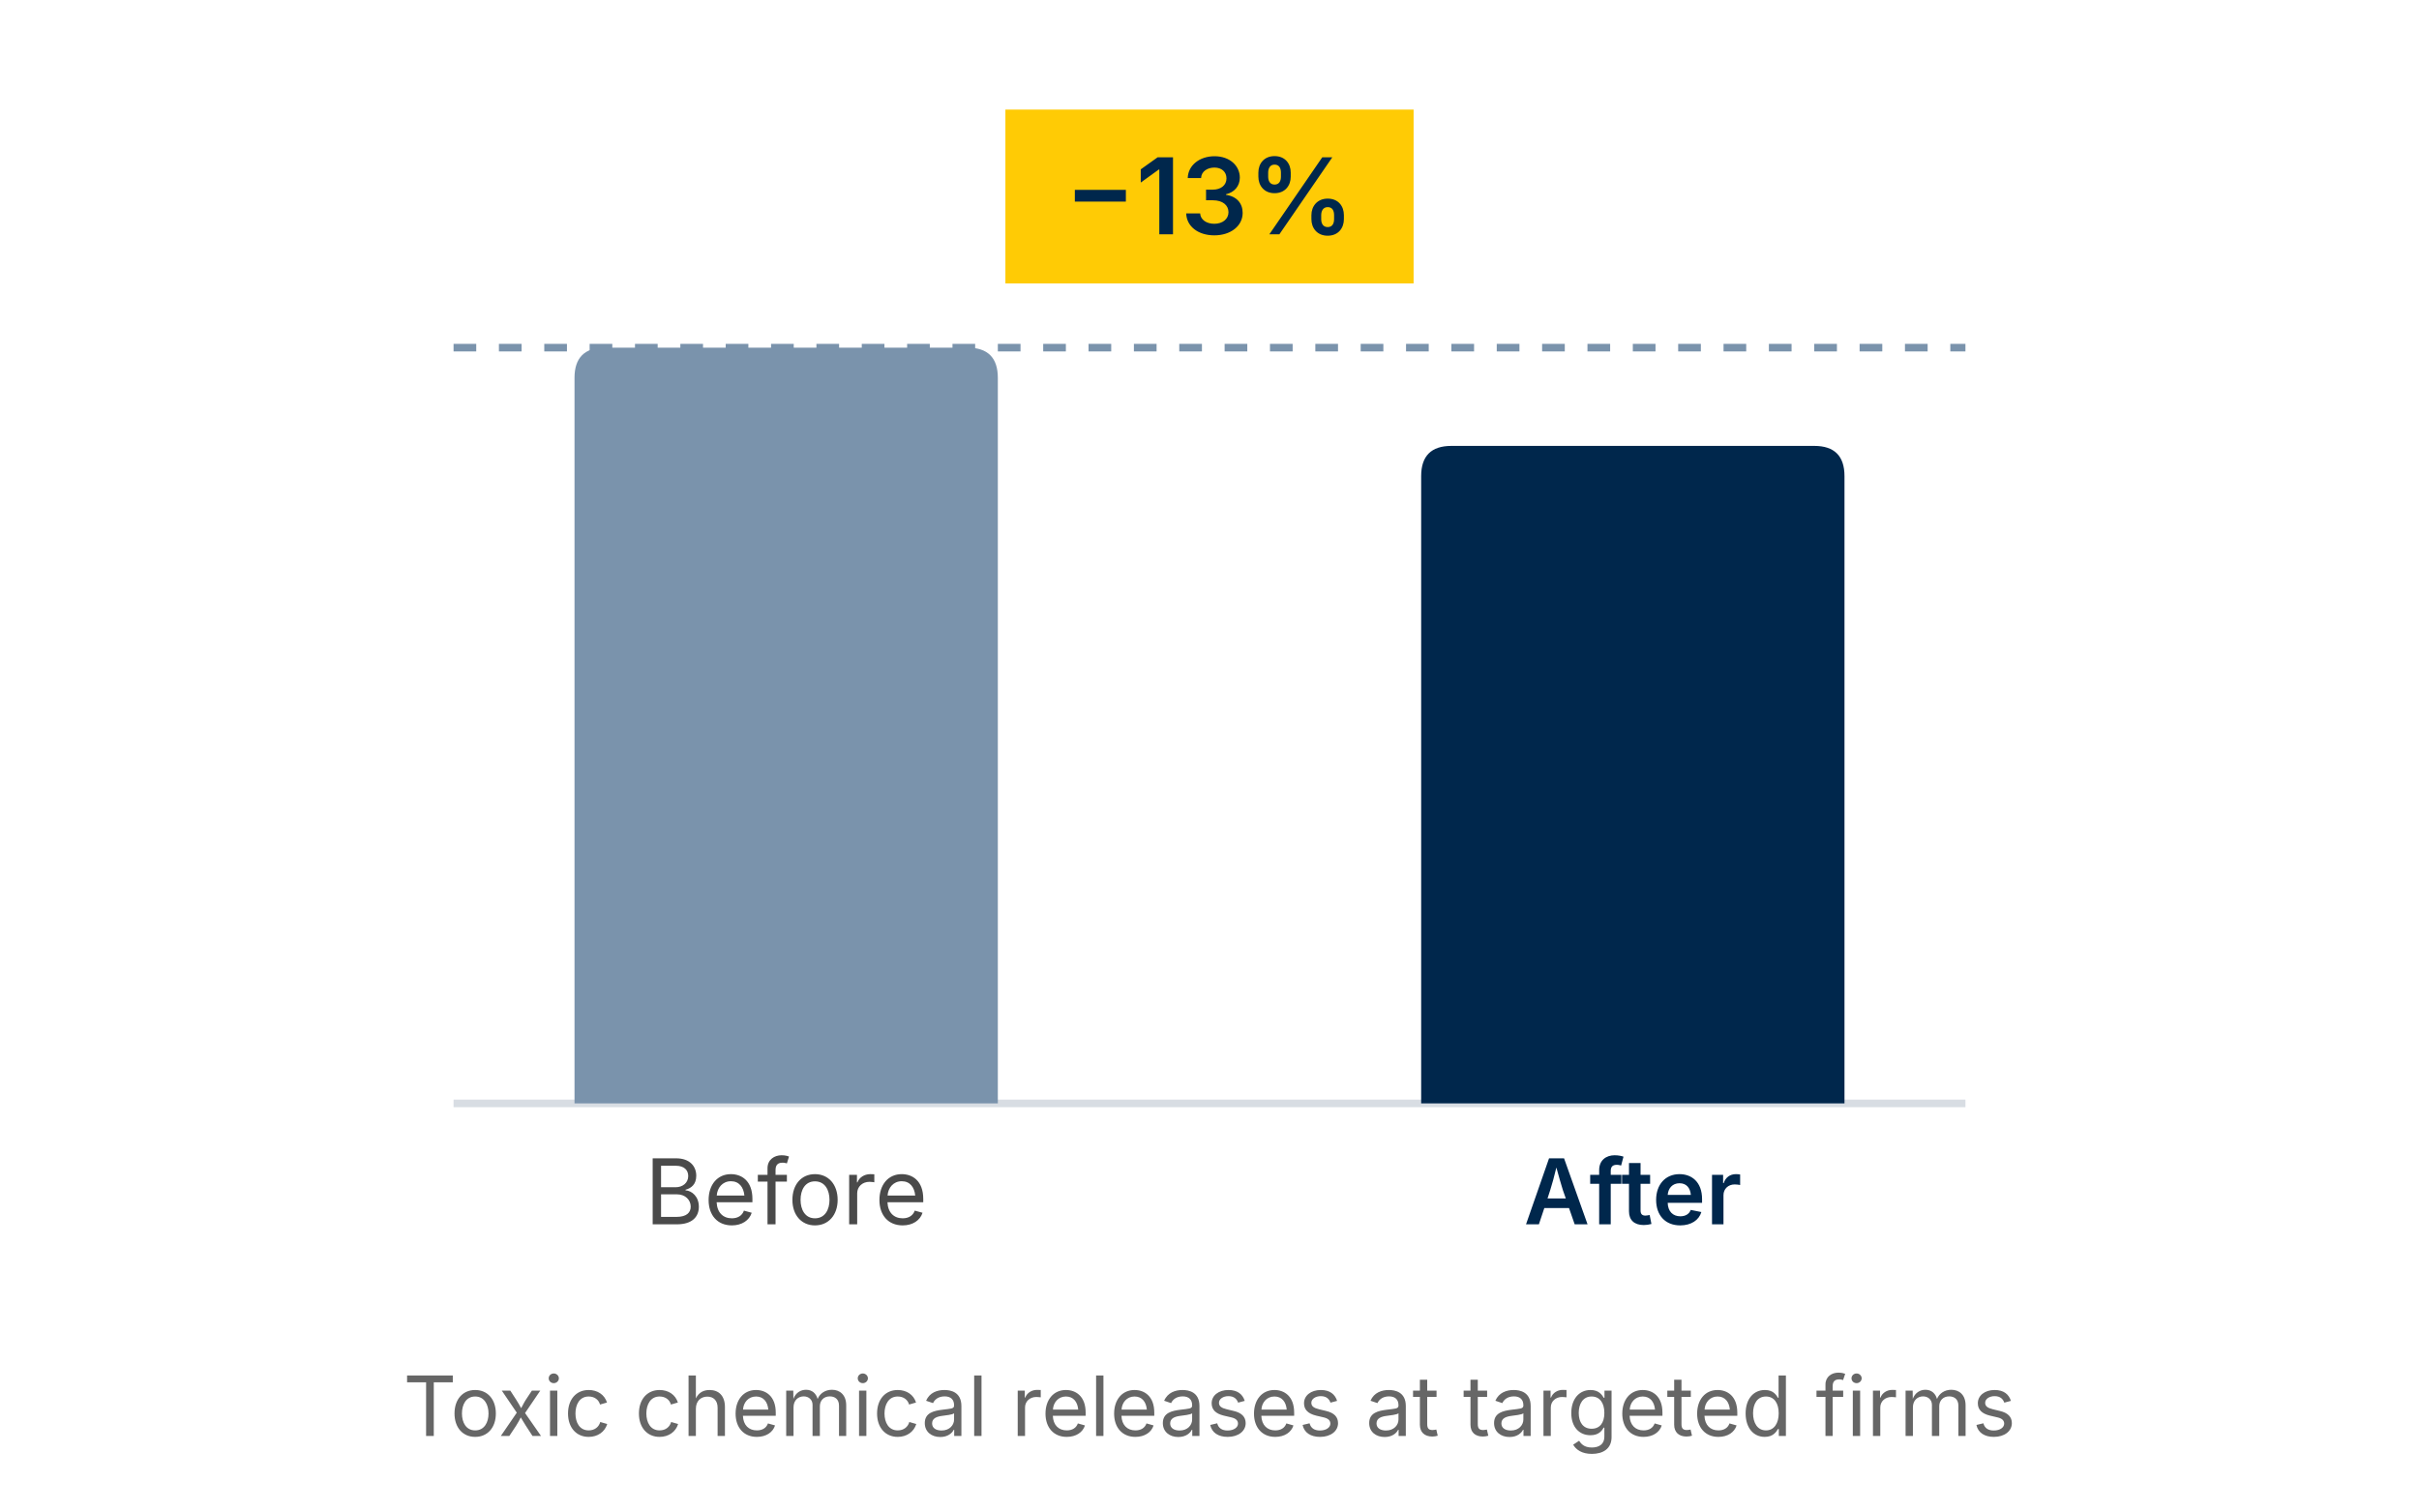
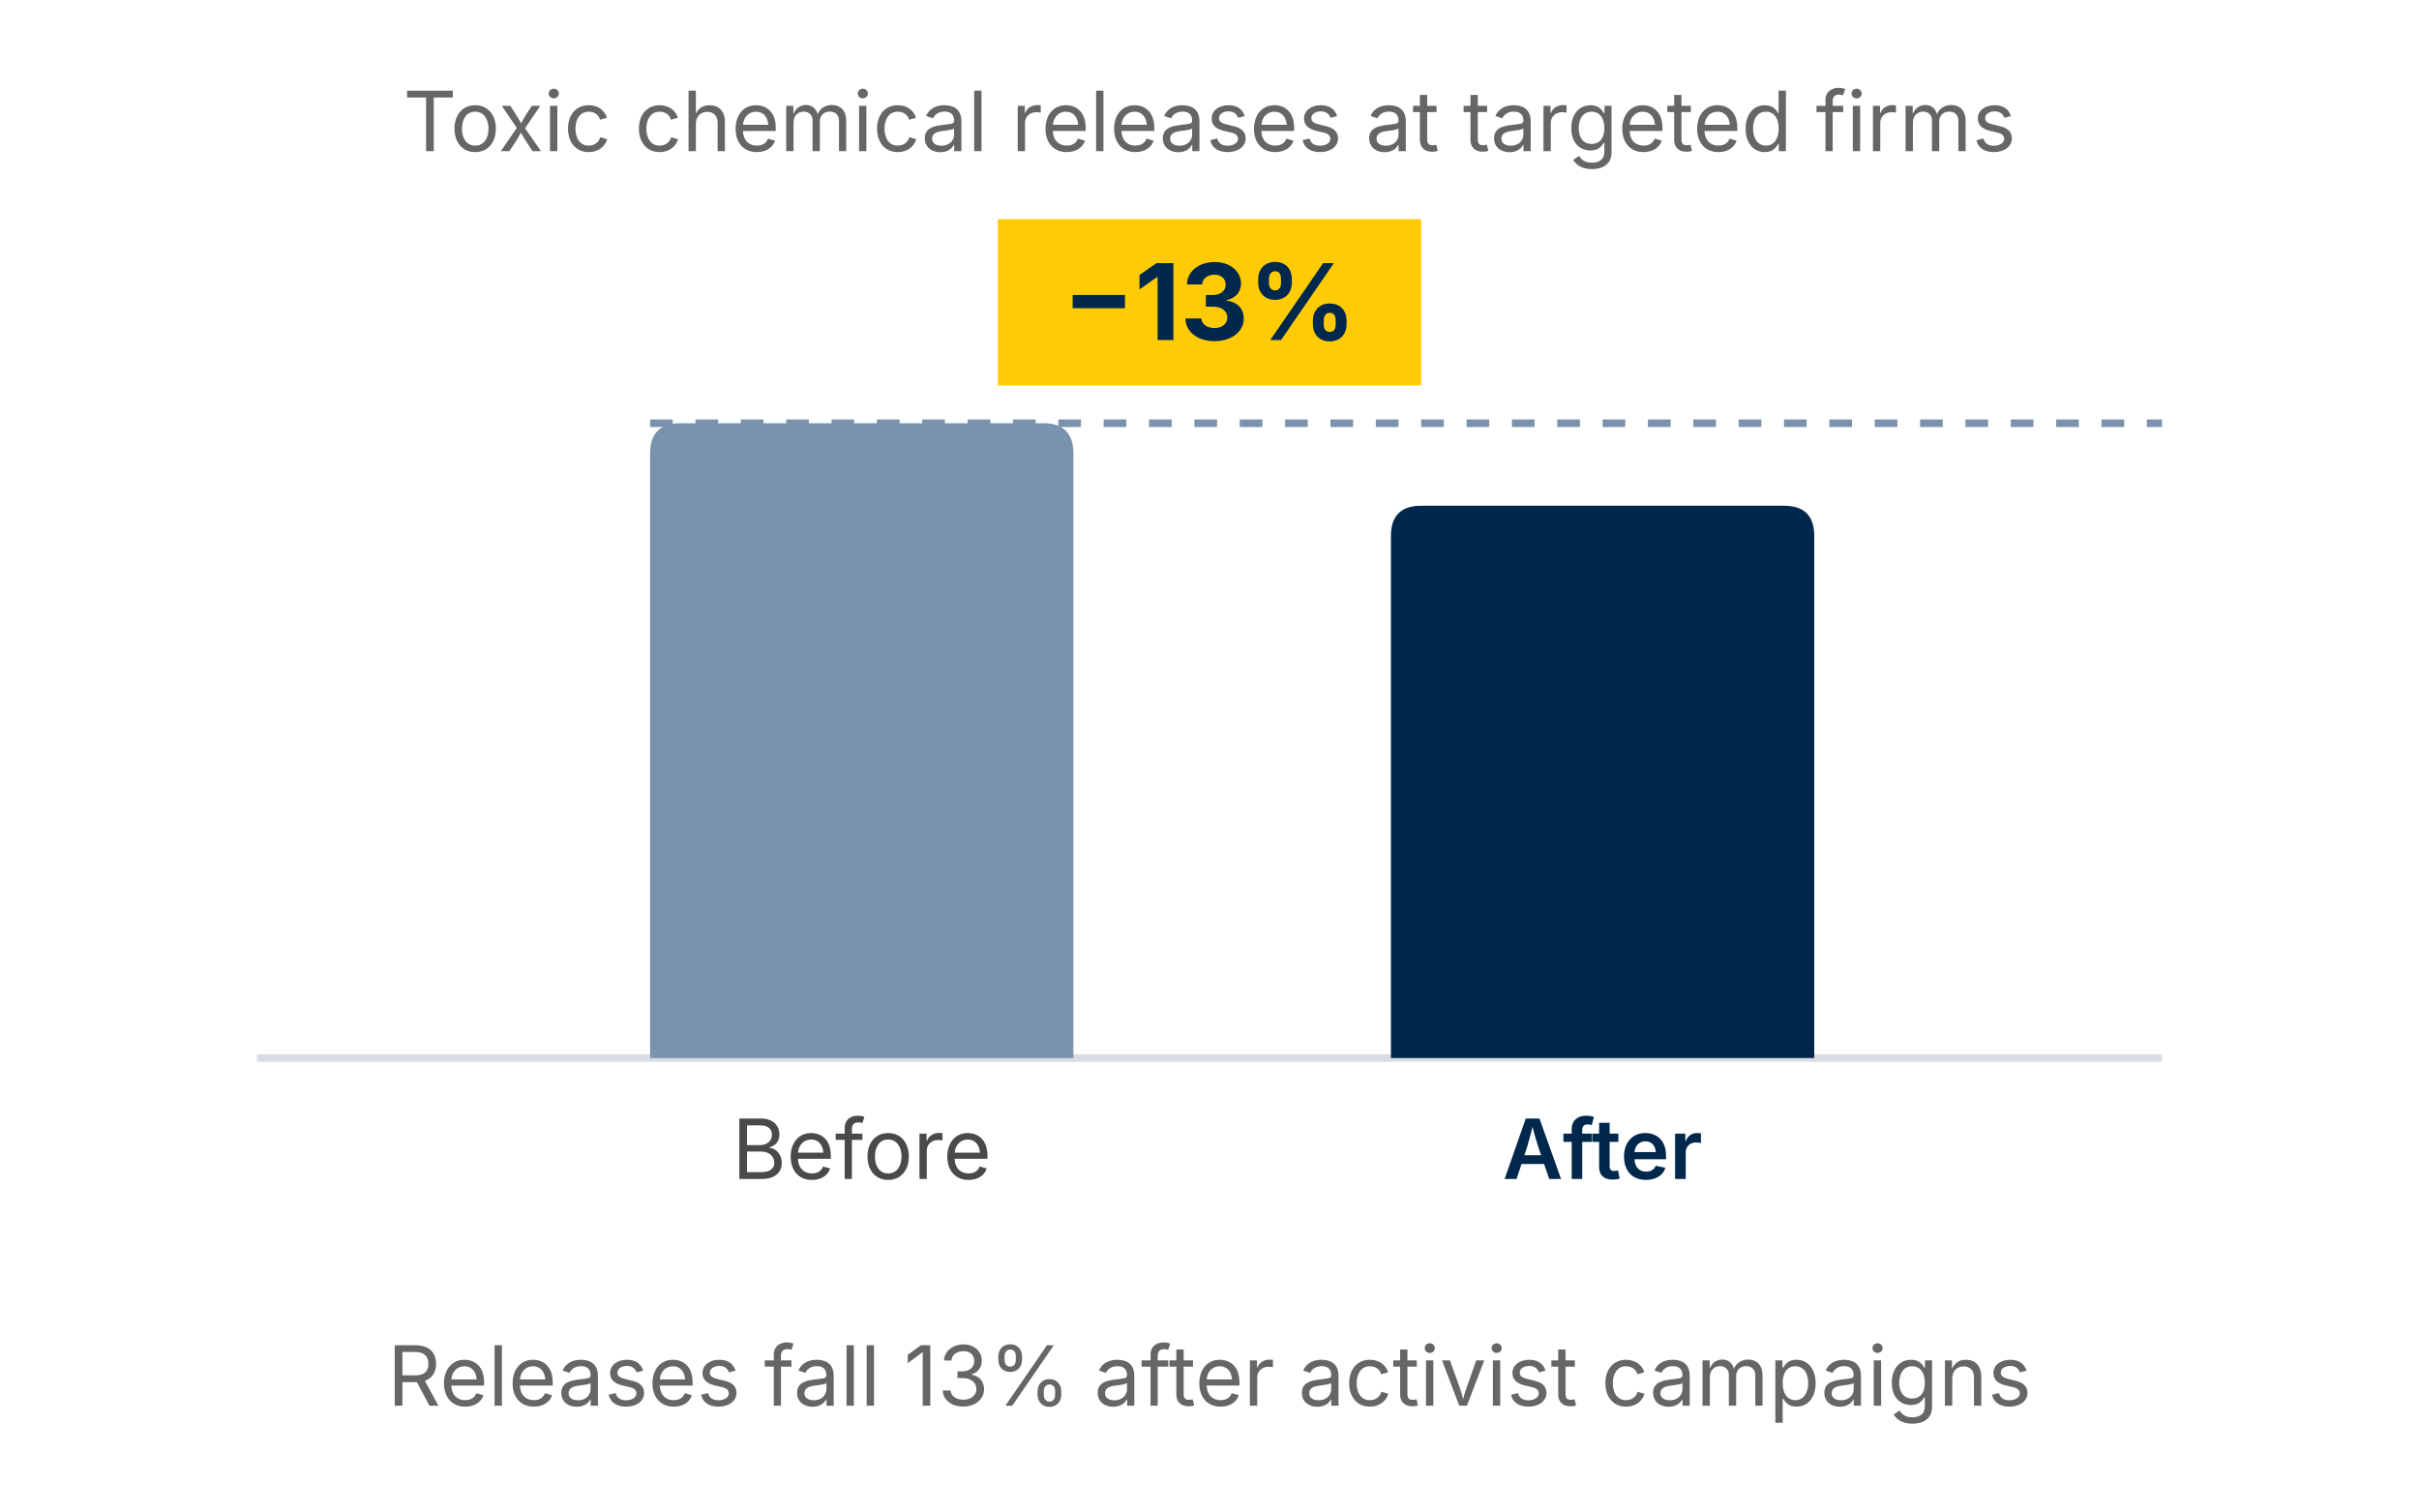
<svg xmlns="http://www.w3.org/2000/svg" viewBox="0 0 320 200" font-family="Inter, -apple-system, system-ui, sans-serif">
-   <line x1="60" y1="146" x2="260" y2="146" stroke="#d8dde3" stroke-width="1" />
-   <path d="M76 146 L76 50 Q76 46 80 46 L128 46 Q132 46 132 50 L132 146 Z" fill="#7A93AC" />
-   <path d="M188 146 L188 63 Q188 59 192 59 L240 59 Q244 59 244 63 L244 146 Z" fill="#00274C" />
-   <line x1="60" y1="46" x2="260" y2="46" stroke="#7A93AC" stroke-width="1" stroke-dasharray="3,3" />
-   <text x="104" y="162" text-anchor="middle" font-size="12" fill="#4a4a4a">Before</text>
-   <text x="216" y="162" text-anchor="middle" font-size="12" fill="#00274C" font-weight="600">After</text>
-   <rect x="133" y="14.5" width="54" height="23" fill="#FFCB05" />
-   <text x="160" y="31" text-anchor="middle" font-size="14" font-weight="600" fill="#00274C">−13%</text>
-   <text x="160" y="190" text-anchor="middle" font-size="11" fill="#666666">Toxic chemical releases at targeted firms</text>
+   <text x="160.0" y="20" text-anchor="middle" font-size="11" fill="#666666">Toxic chemical releases at targeted firms</text>
+   <line x1="34" y1="140" x2="286" y2="140" stroke="#D8DDE3" stroke-width="1" />
+   <path d="M86 140 L86 60 Q86 56 90 56 L138 56 Q142 56 142 60 L142 140 Z" fill="#7A93AC" />
+   <path d="M184 140 L184 70.92 Q184 66.92 188 66.92 L236 66.92 Q240 66.92 240 70.92 L240 140 Z" fill="#00274C" />
+   <line x1="86" y1="56" x2="286" y2="56" stroke="#7A93AC" stroke-width="1" stroke-dasharray="3,3" />
+   <rect x="132" y="29" width="56" height="22" fill="#FFCB05" />
+   <text x="160" y="45" text-anchor="middle" font-size="14" font-weight="700" fill="#00274C">−13%</text>
+   <text x="114" y="156" text-anchor="middle" font-size="11" fill="#4a4a4a">Before</text>
+   <text x="212" y="156" text-anchor="middle" font-size="11" fill="#00274C" font-weight="600">After</text>
+   <text x="160.0" y="186" text-anchor="middle" font-size="11" fill="#666666">Releases fall 13% after activist campaigns</text>
</svg>
